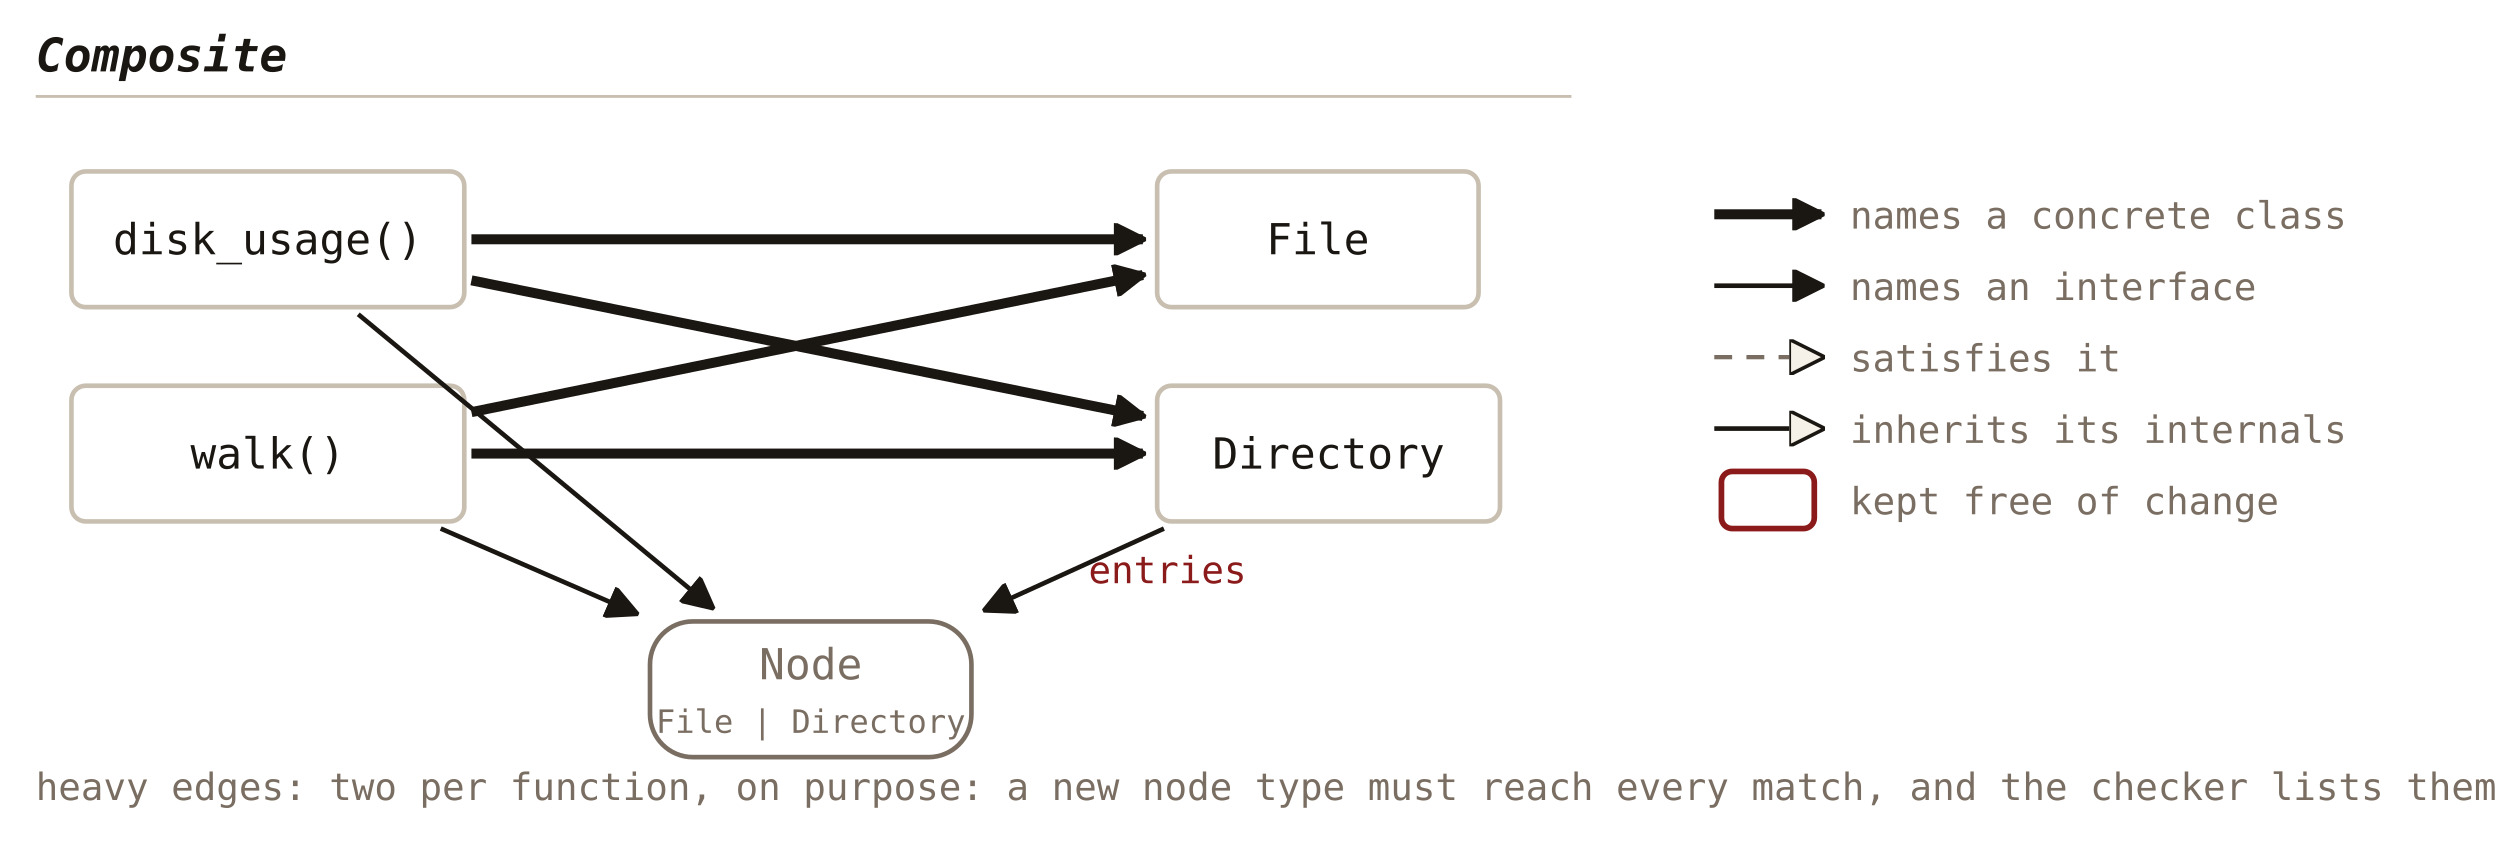
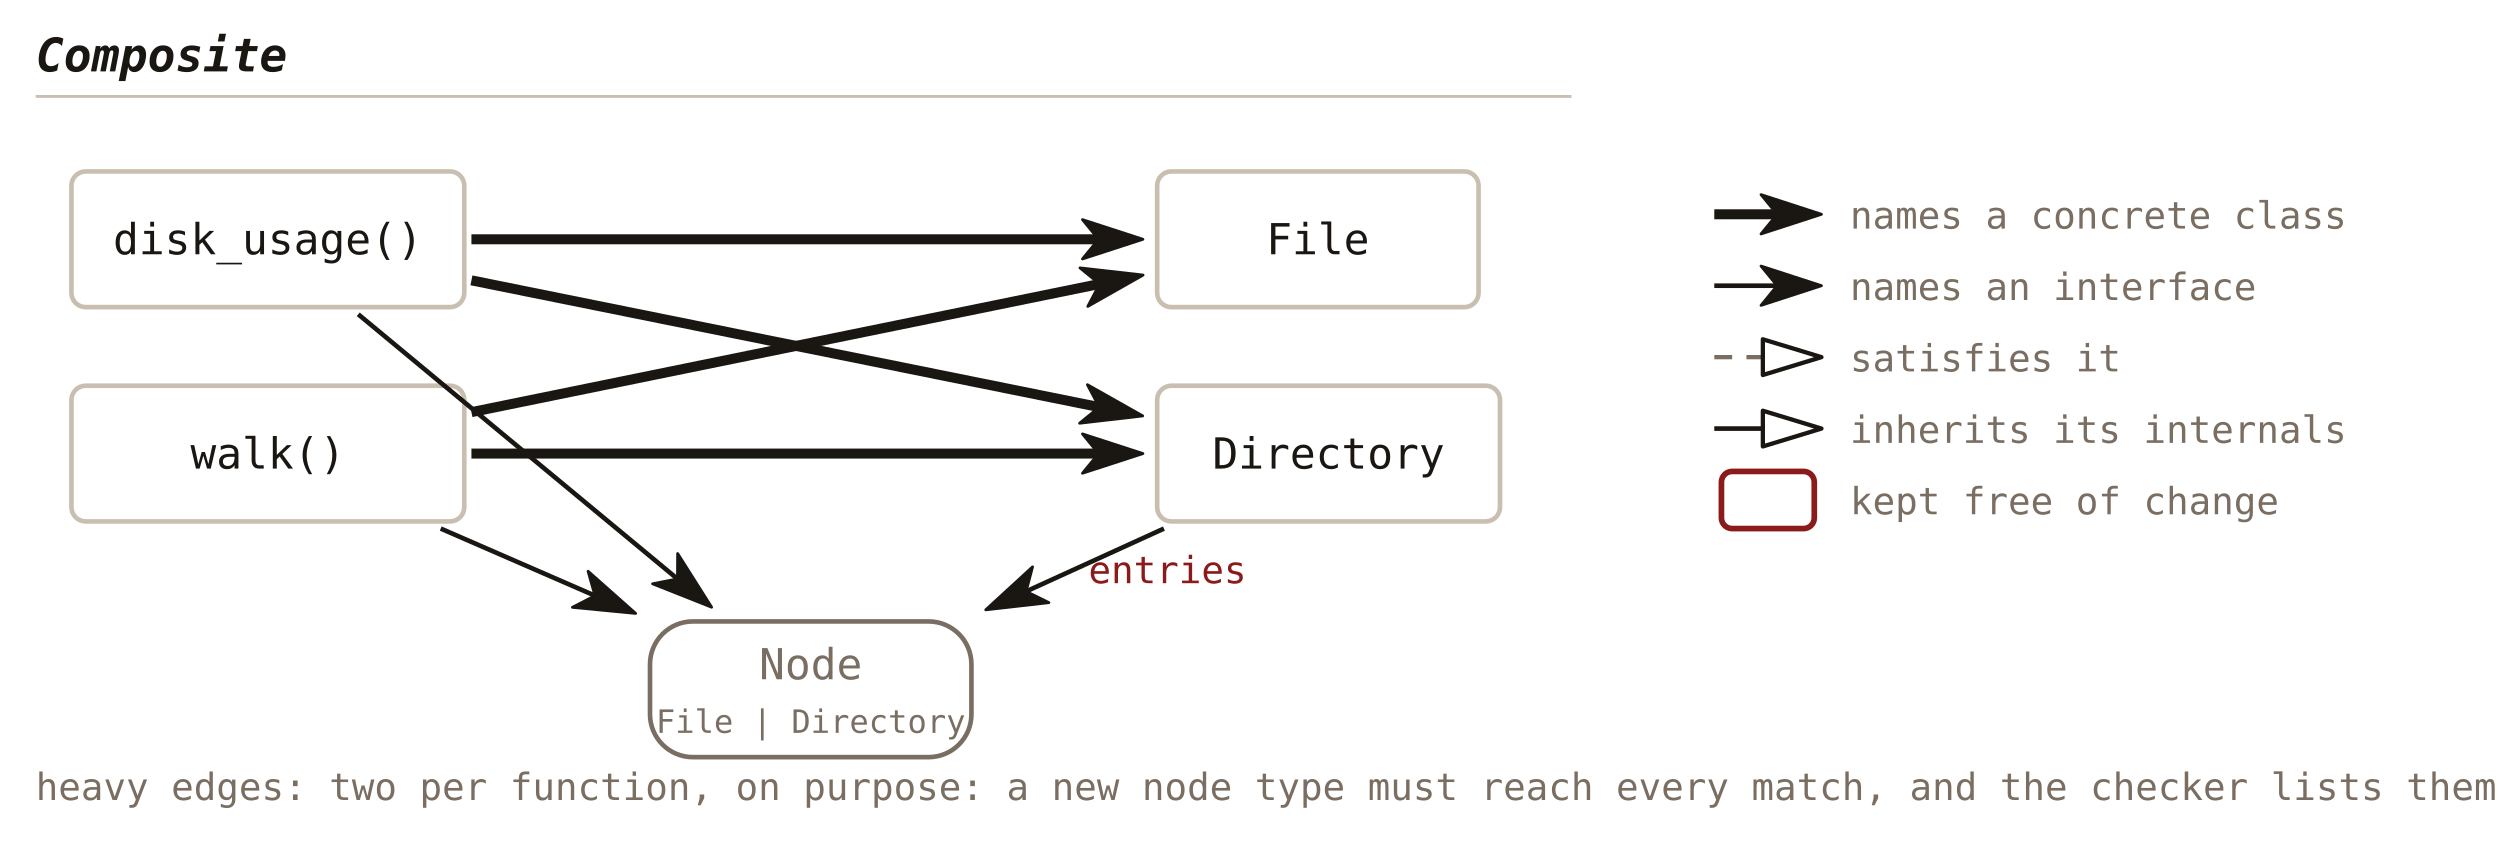
<svg xmlns="http://www.w3.org/2000/svg" viewBox="0 0 700 236" font-family="'JetBrains Mono', Consolas, monospace">
  <defs>
-     <marker id="c34-solid" viewBox="0 0 10 10" refX="9" refY="5" markerWidth="9" markerHeight="9" orient="auto" markerUnits="userSpaceOnUse">
-       <path d="M0,0 L10,5 L0,10 Z" fill="#1a1612" stroke="#1a1612" stroke-width="1" />
+     <marker id="c34-solid" viewBox="0 0 18 12" refX="5" refY="6" markerWidth="18" markerHeight="12" orient="auto" markerUnits="userSpaceOnUse">
+       <path d="M0.5,0.5 L17.4,6 L0.5,11.5 L5,6 Z" fill="#1a1612" stroke="#1a1612" stroke-width="0.8" stroke-linejoin="round" />
    </marker>
-     <marker id="c34-hollow" viewBox="0 0 10 10" refX="9" refY="5" markerWidth="10" markerHeight="10" orient="auto" markerUnits="userSpaceOnUse">
-       <path d="M0,0 L10,5 L0,10 Z" fill="#f5f0e8" stroke="#1a1612" stroke-width="1" />
+     <marker id="c34-hollow" viewBox="0 0 18 12" refX="1" refY="6" markerWidth="18" markerHeight="12" orient="auto" markerUnits="userSpaceOnUse">
+       <path d="M1,1 L17.4,6 L1,11 Z" fill="none" stroke="#1a1612" stroke-width="1.2" stroke-linejoin="round" />
    </marker>
  </defs>
  <text x="10" y="20" font-size="13" font-weight="bold" font-style="italic" fill="#1a1612" text-anchor="start">Composite</text>
  <line x1="10" y1="27" x2="440" y2="27" stroke="#c8bfb0" stroke-width="0.8" />
  <rect x="20" y="48" width="110" height="38" fill="none" stroke="#c8bfb0" stroke-width="1.3" rx="4" />
  <text x="75.0" y="71.2" font-size="12" fill="#1a1612" text-anchor="middle">disk_usage()</text>
  <rect x="20" y="108" width="110" height="38" fill="none" stroke="#c8bfb0" stroke-width="1.3" rx="4" />
  <text x="75.0" y="131.2" font-size="12" fill="#1a1612" text-anchor="middle">walk()</text>
  <rect x="324" y="48" width="90" height="38" fill="none" stroke="#c8bfb0" stroke-width="1.3" rx="4" />
  <text x="369.0" y="71.2" font-size="12" fill="#1a1612" text-anchor="middle">File</text>
  <rect x="324" y="108" width="96" height="38" fill="none" stroke="#c8bfb0" stroke-width="1.3" rx="4" />
  <text x="372.0" y="131.2" font-size="12" fill="#1a1612" text-anchor="middle">Directory</text>
  <rect x="182" y="174" width="90" height="38" fill="none" stroke="#7a6e62" stroke-width="1.3" rx="12" />
  <text x="227.0" y="190.2" font-size="12" fill="#7a6e62" text-anchor="middle">Node</text>
  <text x="227.0" y="205.2" font-size="9" fill="#7a6e62" text-anchor="middle">File | Directory</text>
-   <line x1="132.0" y1="67.0" x2="320.0" y2="67.0" stroke="#1a1612" stroke-width="2.8" marker-end="url(#c34-solid)" />
-   <line x1="132.0" y1="78.5" x2="320.0" y2="116.5" stroke="#1a1612" stroke-width="2.8" marker-end="url(#c34-solid)" />
-   <line x1="132.0" y1="115.4" x2="320.0" y2="77.0" stroke="#1a1612" stroke-width="2.8" marker-end="url(#c34-solid)" />
-   <line x1="132.0" y1="127.0" x2="320.0" y2="127.0" stroke="#1a1612" stroke-width="2.8" marker-end="url(#c34-solid)" />
-   <line x1="100.3" y1="88.0" x2="199.3" y2="170.0" stroke="#1a1612" stroke-width="1.3" marker-end="url(#c34-solid)" />
-   <line x1="123.4" y1="148.0" x2="178.0" y2="171.7" stroke="#1a1612" stroke-width="1.3" marker-end="url(#c34-solid)" />
-   <line x1="325.9" y1="148.0" x2="276.0" y2="170.7" stroke="#1a1612" stroke-width="1.3" marker-end="url(#c34-solid)" />
+   <line x1="132.0" y1="67.0" x2="307.6" y2="67.0" stroke="#1a1612" stroke-width="2.8" marker-end="url(#c34-solid)" />
+   <line x1="132.0" y1="78.5" x2="307.8" y2="114.0" stroke="#1a1612" stroke-width="2.8" marker-end="url(#c34-solid)" />
+   <line x1="132.0" y1="115.4" x2="307.9" y2="79.5" stroke="#1a1612" stroke-width="2.8" marker-end="url(#c34-solid)" />
+   <line x1="132.0" y1="127.0" x2="307.6" y2="127.0" stroke="#1a1612" stroke-width="2.8" marker-end="url(#c34-solid)" />
+   <line x1="100.3" y1="88.0" x2="189.7" y2="162.1" stroke="#1a1612" stroke-width="1.3" marker-end="url(#c34-solid)" />
+   <line x1="123.4" y1="148.0" x2="166.6" y2="166.8" stroke="#1a1612" stroke-width="1.3" marker-end="url(#c34-solid)" />
+   <line x1="325.9" y1="148.0" x2="287.3" y2="165.6" stroke="#1a1612" stroke-width="1.3" marker-end="url(#c34-solid)" />
  <text x="326.9" y="163.3" font-size="10.5" fill="#8b1a1a" text-anchor="middle">entries</text>
  <text x="10" y="224" font-size="10.5" fill="#7a6e62" text-anchor="start">heavy edges: two per function, on purpose: a new node type must reach every match, and the checker lists them.</text>
-   <line x1="480" y1="60" x2="510" y2="60" stroke="#1a1612" stroke-width="2.8" marker-end="url(#c34-solid)" />
+   <line x1="480" y1="60" x2="497.6" y2="60" stroke="#1a1612" stroke-width="2.8" marker-end="url(#c34-solid)" />
  <text x="518" y="64" font-size="10.5" fill="#7a6e62" text-anchor="start">names a concrete class</text>
-   <line x1="480" y1="80" x2="510" y2="80" stroke="#1a1612" stroke-width="1.3" marker-end="url(#c34-solid)" />
+   <line x1="480" y1="80" x2="497.6" y2="80" stroke="#1a1612" stroke-width="1.3" marker-end="url(#c34-solid)" />
  <text x="518" y="84" font-size="10.5" fill="#7a6e62" text-anchor="start">names an interface</text>
-   <line x1="480" y1="100" x2="510" y2="100" stroke="#7a6e62" stroke-width="1.2" stroke-dasharray="5,4" marker-end="url(#c34-hollow)" />
+   <line x1="480" y1="100" x2="493.6" y2="100" stroke="#7a6e62" stroke-width="1.2" stroke-dasharray="5,4" marker-end="url(#c34-hollow)" />
  <text x="518" y="104" font-size="10.5" fill="#7a6e62" text-anchor="start">satisfies it</text>
-   <line x1="480" y1="120" x2="510" y2="120" stroke="#1a1612" stroke-width="1.3" marker-end="url(#c34-hollow)" />
+   <line x1="480" y1="120" x2="493.6" y2="120" stroke="#1a1612" stroke-width="1.3" marker-end="url(#c34-hollow)" />
  <text x="518" y="124" font-size="10.5" fill="#7a6e62" text-anchor="start">inherits its internals</text>
  <rect x="482" y="132" width="26" height="16" fill="none" stroke="#8b1a1a" stroke-width="1.6" rx="3" />
  <text x="518" y="144" font-size="10.5" fill="#7a6e62" text-anchor="start">kept free of change</text>
</svg>
